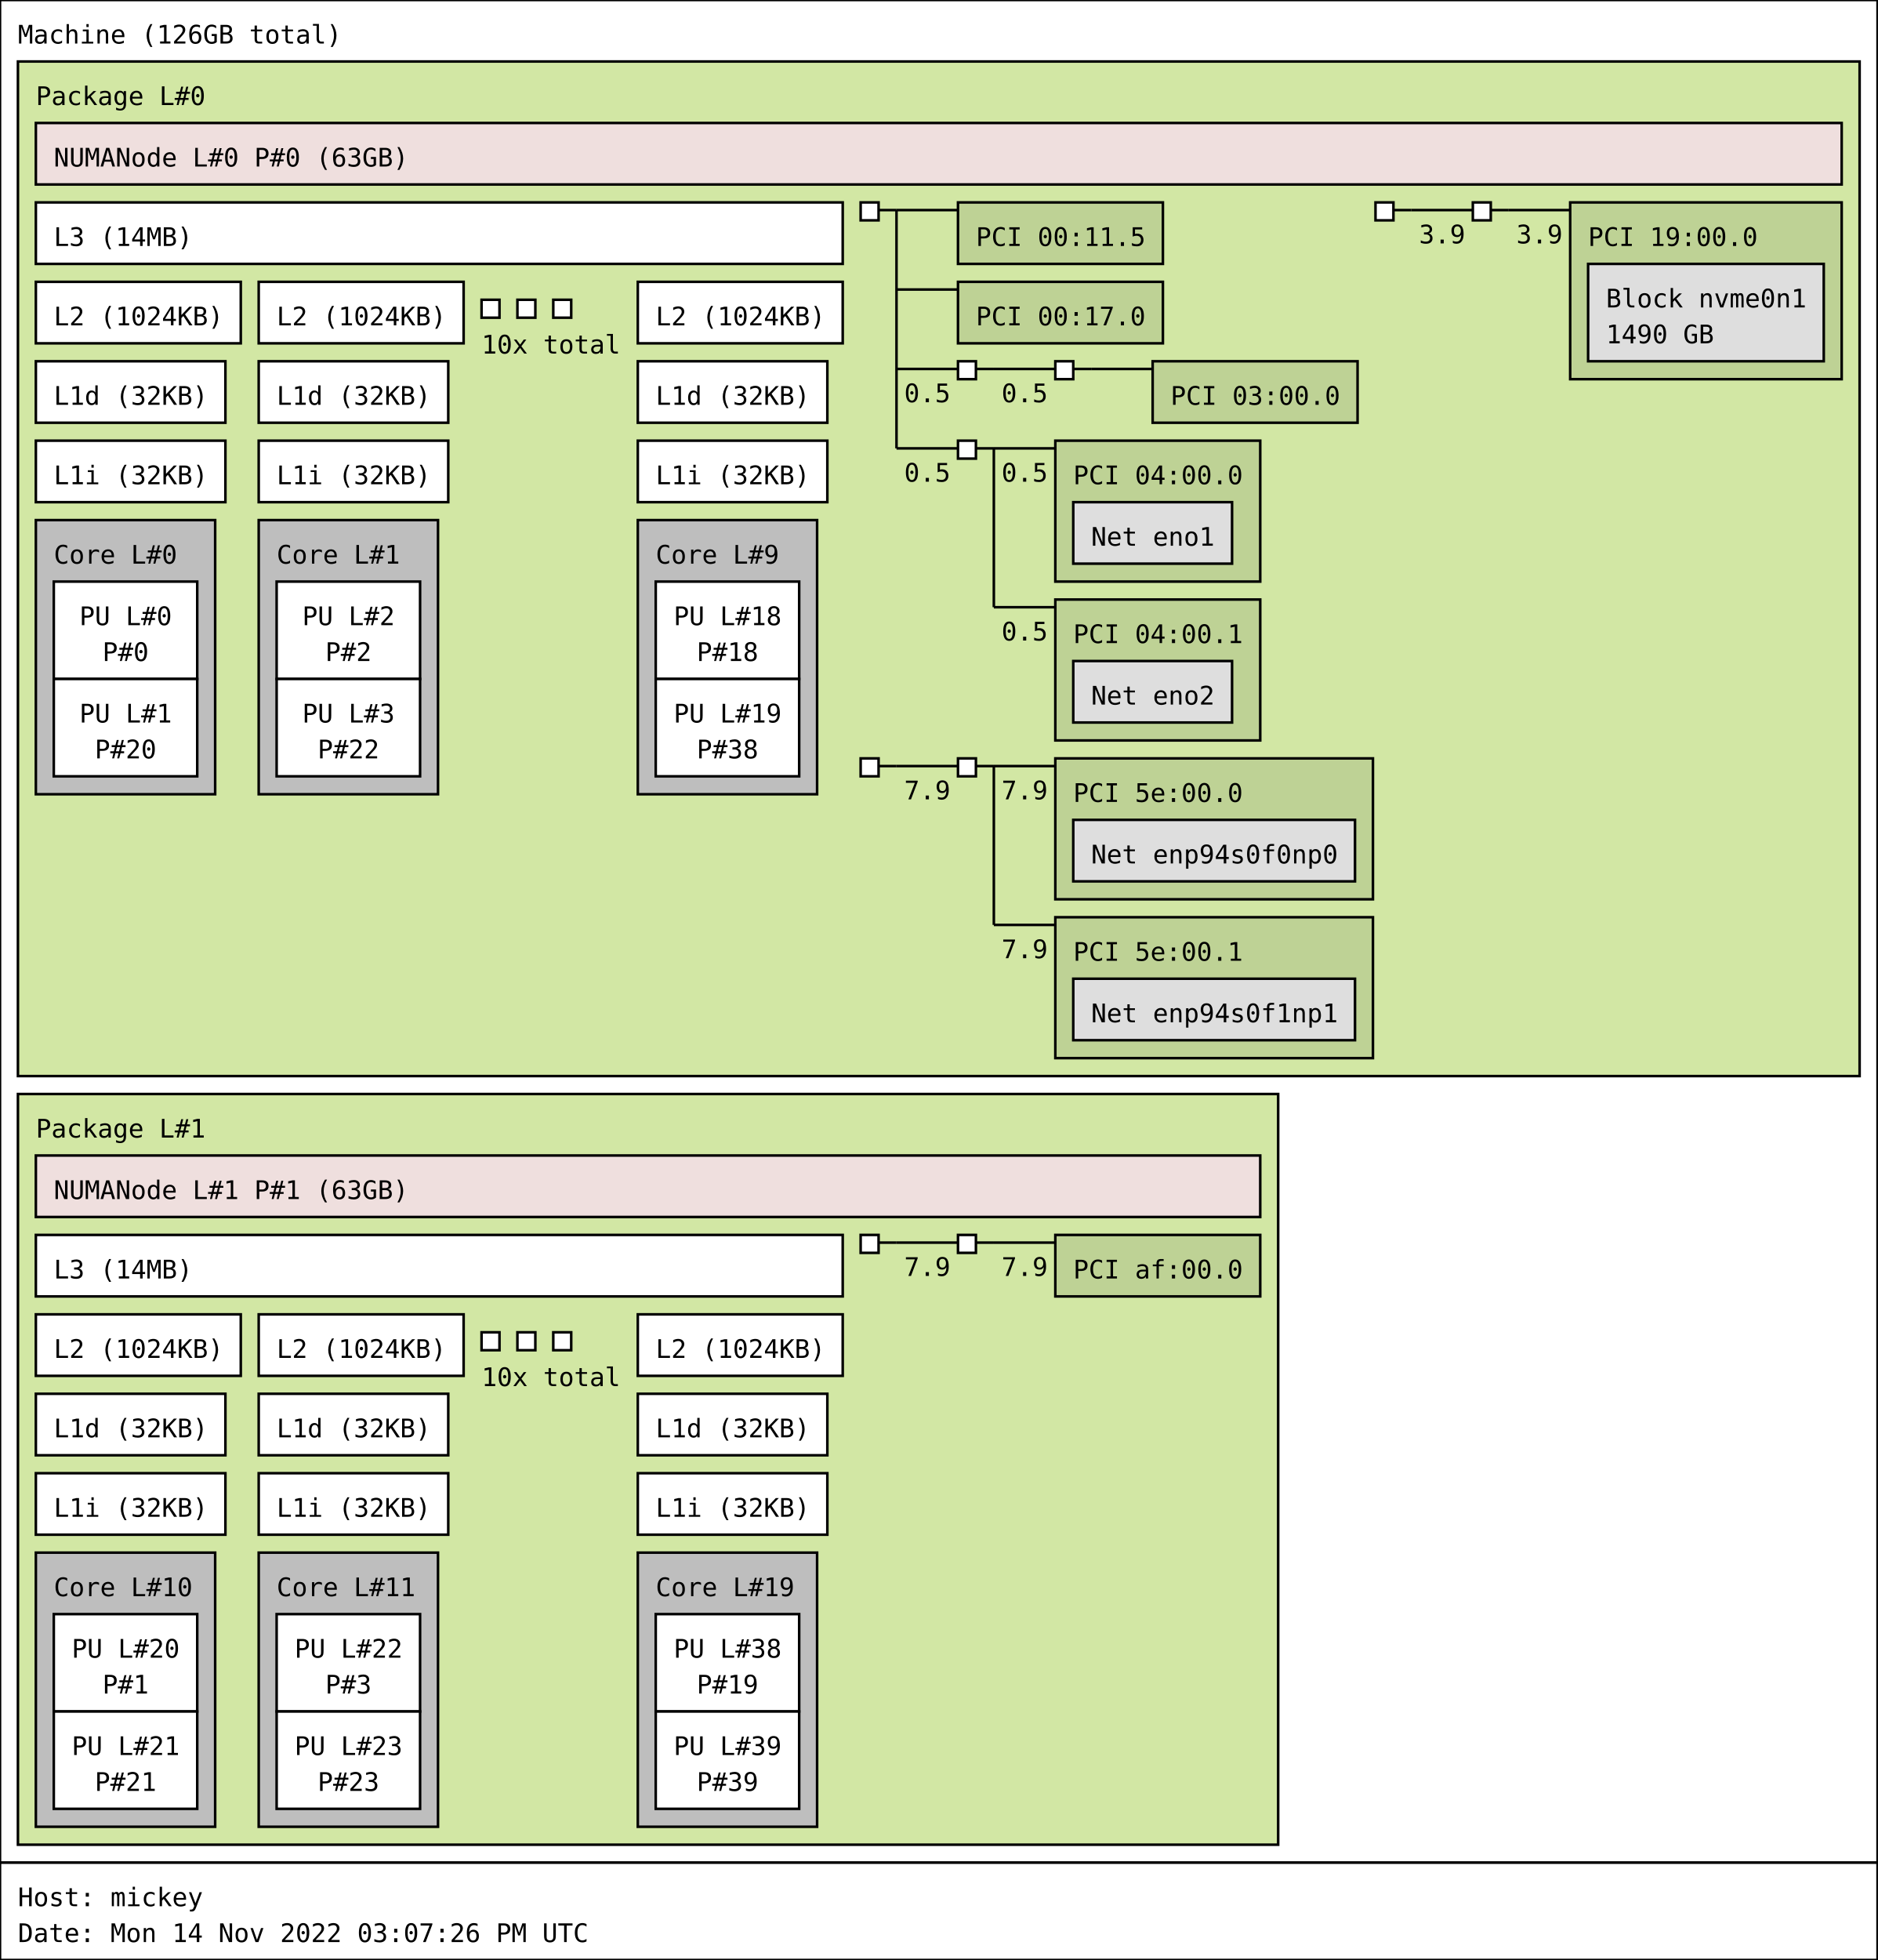
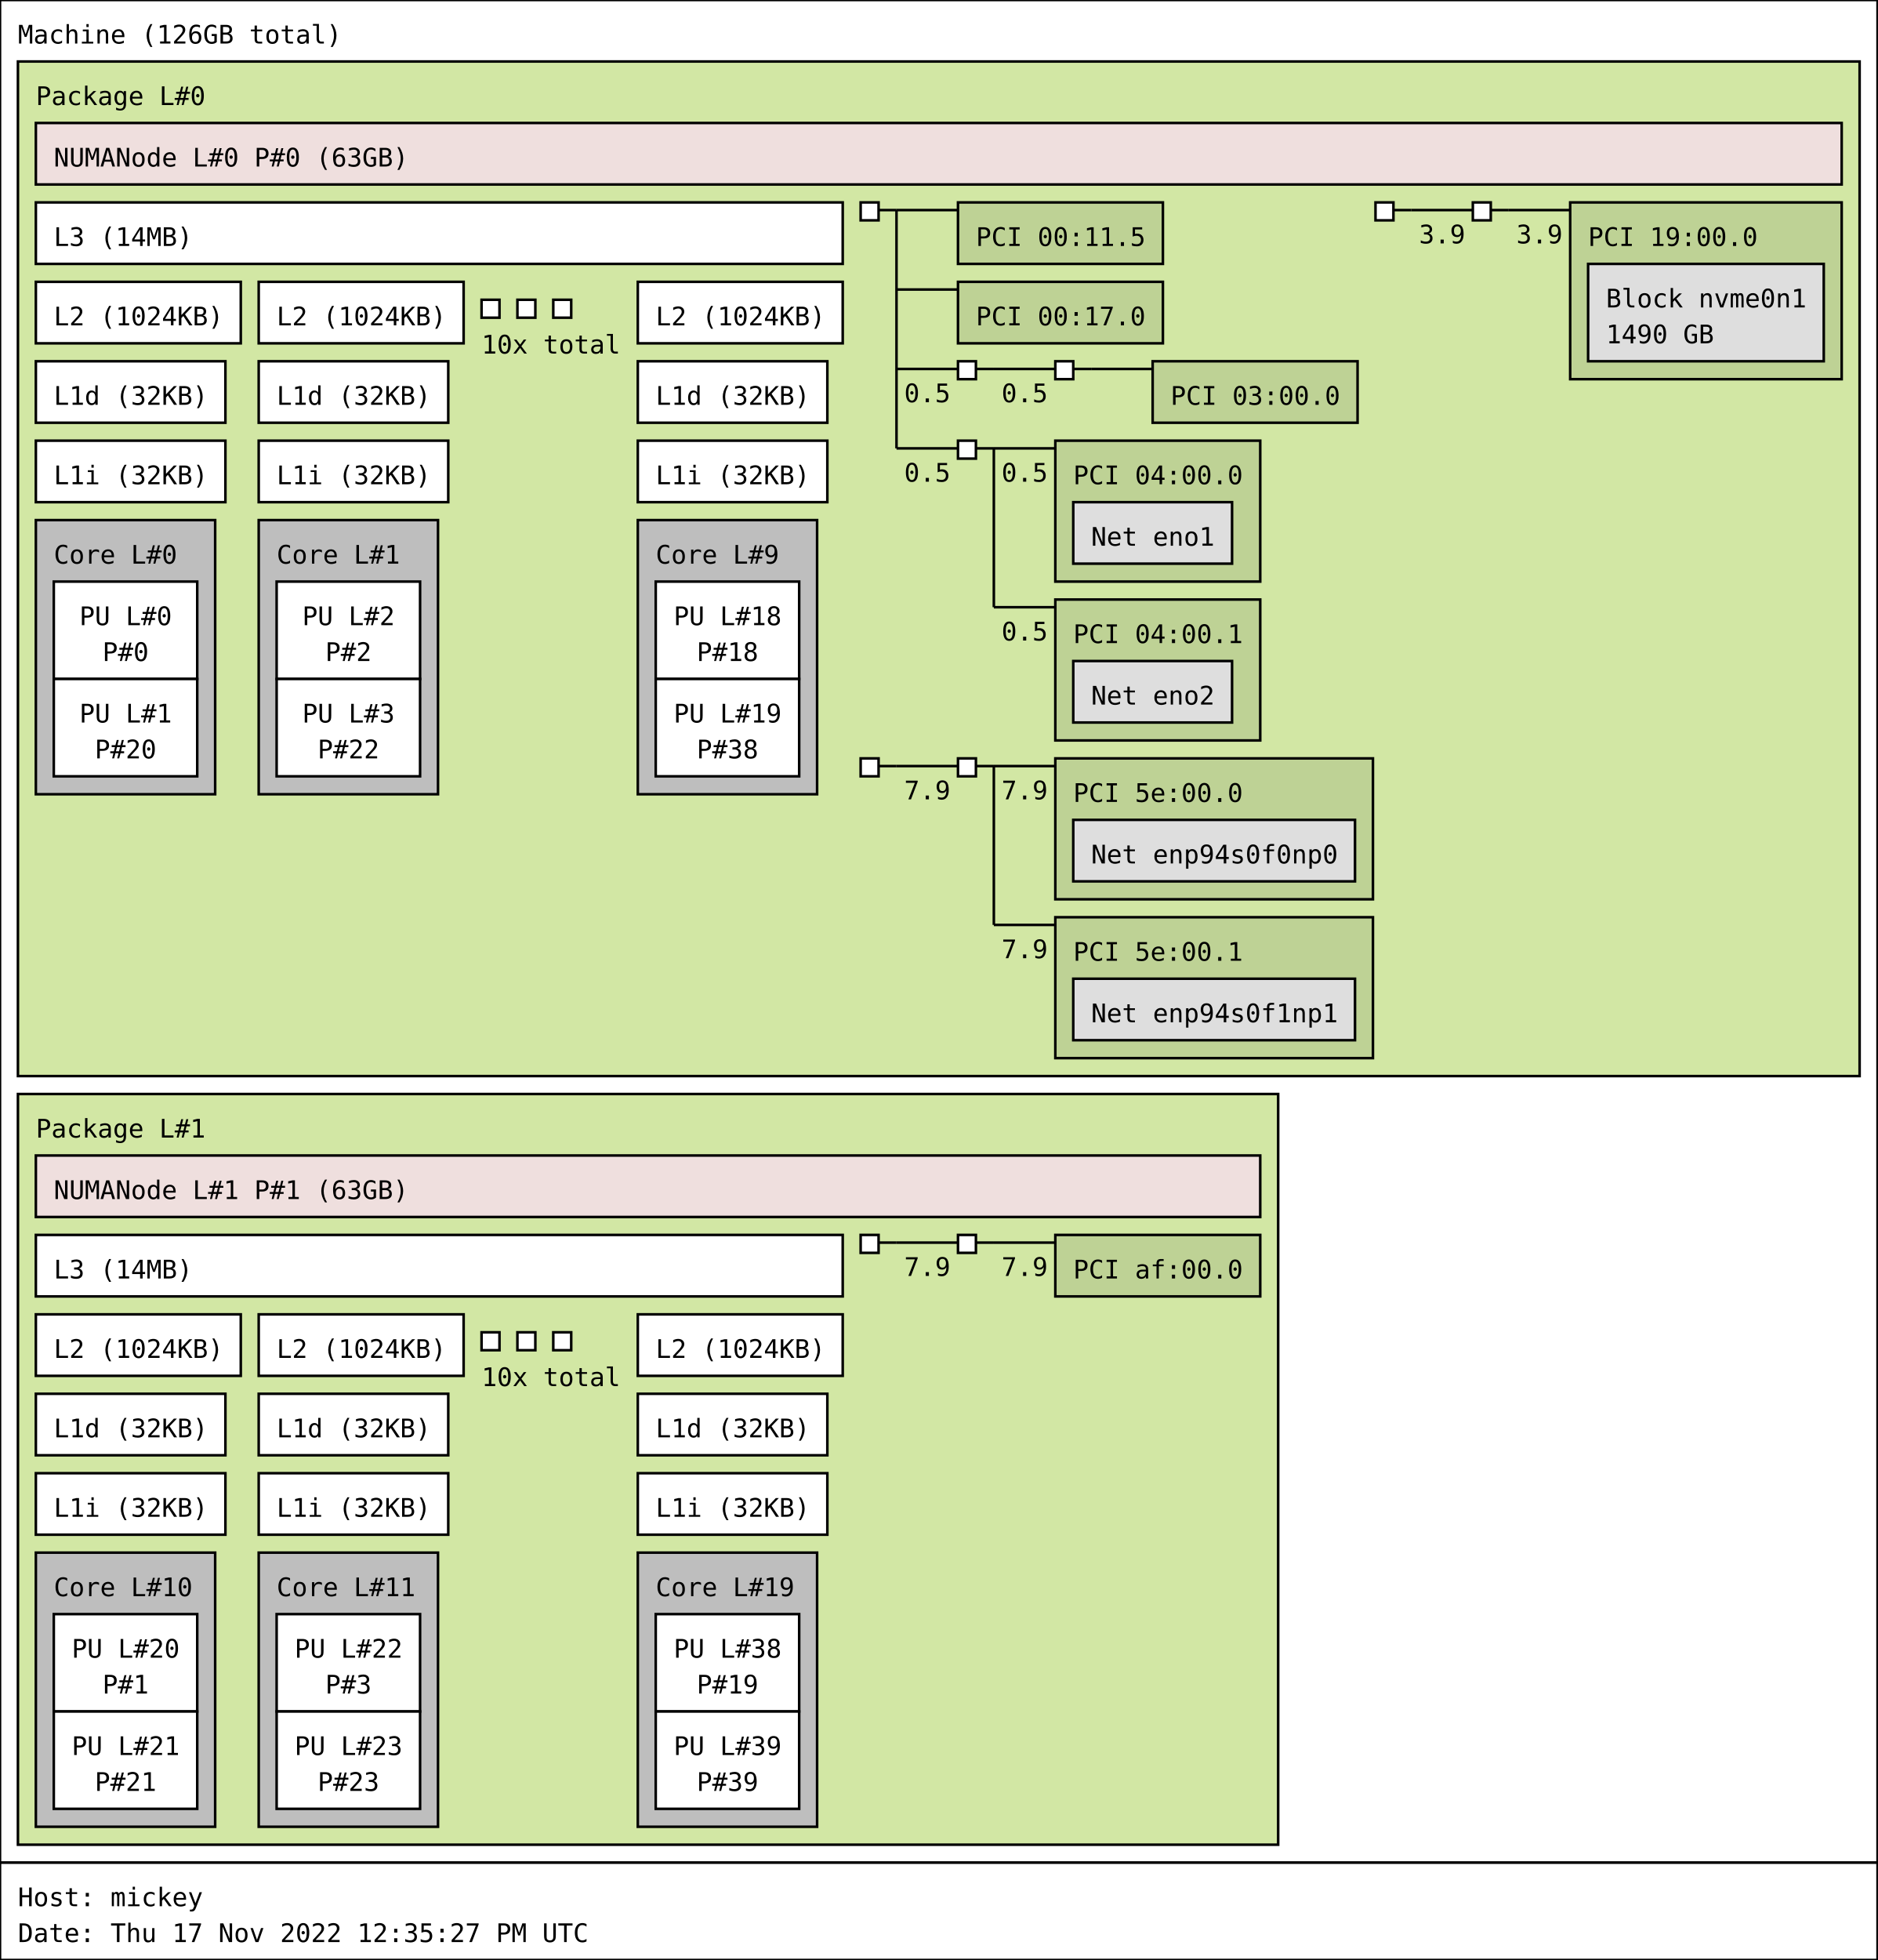
<svg xmlns="http://www.w3.org/2000/svg" width="733px" height="765px" viewBox="0 0 733px 765px" version="1.1">
  <rect id="Machine_0_rect" class="Machine" x="0" y="0" width="733" height="727" fill="rgb(255,255,255)" stroke="rgb(0,0,0)" stroke-width="1" />
  <text id="Machine_0_text" class="Machine" font-family="Monospace" x="7" y="17" fill="rgb(0,0,0)" font-size="10px">Machine (126GB total)</text>
  <rect id="Package_0_rect" class="Package" x="7" y="24" width="719" height="396" fill="rgb(210,231,164)" stroke="rgb(0,0,0)" stroke-width="1" />
  <text id="Package_0_text" class="Package" font-family="Monospace" x="14" y="41" fill="rgb(0,0,0)" font-size="10px">Package L#0</text>
  <rect id="L3_0_rect" class="L3" x="14" y="79" width="315" height="24" fill="rgb(255,255,255)" stroke="rgb(0,0,0)" stroke-width="1" />
  <text id="L3_0_text" class="L3" font-family="Monospace" x="21" y="96" fill="rgb(0,0,0)" font-size="10px">L3 (14MB)</text>
  <rect id="L2_0_rect" class="L2" x="14" y="110" width="80" height="24" fill="rgb(255,255,255)" stroke="rgb(0,0,0)" stroke-width="1" />
  <text id="L2_0_text" class="L2" font-family="Monospace" x="21" y="127" fill="rgb(0,0,0)" font-size="10px">L2 (1024KB)</text>
  <rect id="L1d_0_rect" class="L1d" x="14" y="141" width="74" height="24" fill="rgb(255,255,255)" stroke="rgb(0,0,0)" stroke-width="1" />
  <text id="L1d_0_text" class="L1d" font-family="Monospace" x="21" y="158" fill="rgb(0,0,0)" font-size="10px">L1d (32KB)</text>
  <rect id="L1i_0_rect" class="L1i" x="14" y="172" width="74" height="24" fill="rgb(255,255,255)" stroke="rgb(0,0,0)" stroke-width="1" />
  <text id="L1i_0_text" class="L1i" font-family="Monospace" x="21" y="189" fill="rgb(0,0,0)" font-size="10px">L1i (32KB)</text>
  <rect id="Core_0_rect" class="Core" x="14" y="203" width="70" height="107" fill="rgb(190,190,190)" stroke="rgb(0,0,0)" stroke-width="1" />
  <text id="Core_0_text" class="Core" font-family="Monospace" x="21" y="220" fill="rgb(0,0,0)" font-size="10px">Core L#0</text>
  <rect id="PU_0_rect" class="PU" x="21" y="227" width="56" height="38" fill="rgb(255,255,255)" stroke="rgb(0,0,0)" stroke-width="1" />
  <text id="PU_0_text" class="PU" font-family="Monospace" x="31" y="244" fill="rgb(0,0,0)" font-size="10px">PU L#0</text>
  <text id="PU_0_text_1" class="PU" font-family="Monospace" x="40" y="258" fill="rgb(0,0,0)" font-size="10px">P#0</text>
  <rect id="PU_1_rect" class="PU" x="21" y="265" width="56" height="38" fill="rgb(255,255,255)" stroke="rgb(0,0,0)" stroke-width="1" />
  <text id="PU_1_text" class="PU" font-family="Monospace" x="31" y="282" fill="rgb(0,0,0)" font-size="10px">PU L#1</text>
  <text id="PU_1_text_1" class="PU" font-family="Monospace" x="37" y="296" fill="rgb(0,0,0)" font-size="10px">P#20</text>
  <rect id="L2_1_rect" class="L2" x="101" y="110" width="80" height="24" fill="rgb(255,255,255)" stroke="rgb(0,0,0)" stroke-width="1" />
  <text id="L2_1_text" class="L2" font-family="Monospace" x="108" y="127" fill="rgb(0,0,0)" font-size="10px">L2 (1024KB)</text>
  <rect id="L1d_1_rect" class="L1d" x="101" y="141" width="74" height="24" fill="rgb(255,255,255)" stroke="rgb(0,0,0)" stroke-width="1" />
  <text id="L1d_1_text" class="L1d" font-family="Monospace" x="108" y="158" fill="rgb(0,0,0)" font-size="10px">L1d (32KB)</text>
  <rect id="L1i_1_rect" class="L1i" x="101" y="172" width="74" height="24" fill="rgb(255,255,255)" stroke="rgb(0,0,0)" stroke-width="1" />
  <text id="L1i_1_text" class="L1i" font-family="Monospace" x="108" y="189" fill="rgb(0,0,0)" font-size="10px">L1i (32KB)</text>
  <rect id="Core_1_rect" class="Core" x="101" y="203" width="70" height="107" fill="rgb(190,190,190)" stroke="rgb(0,0,0)" stroke-width="1" />
  <text id="Core_1_text" class="Core" font-family="Monospace" x="108" y="220" fill="rgb(0,0,0)" font-size="10px">Core L#1</text>
  <rect id="PU_2_rect" class="PU" x="108" y="227" width="56" height="38" fill="rgb(255,255,255)" stroke="rgb(0,0,0)" stroke-width="1" />
  <text id="PU_2_text" class="PU" font-family="Monospace" x="118" y="244" fill="rgb(0,0,0)" font-size="10px">PU L#2</text>
  <text id="PU_2_text_1" class="PU" font-family="Monospace" x="127" y="258" fill="rgb(0,0,0)" font-size="10px">P#2</text>
  <rect id="PU_3_rect" class="PU" x="108" y="265" width="56" height="38" fill="rgb(255,255,255)" stroke="rgb(0,0,0)" stroke-width="1" />
  <text id="PU_3_text" class="PU" font-family="Monospace" x="118" y="282" fill="rgb(0,0,0)" font-size="10px">PU L#3</text>
  <text id="PU_3_text_1" class="PU" font-family="Monospace" x="124" y="296" fill="rgb(0,0,0)" font-size="10px">P#22</text>
  <rect id="L2_2_rect" class="L2" x="188" y="117" width="7" height="7" fill="rgb(255,255,255)" stroke="rgb(0,0,0)" stroke-width="1" />
  <rect id="L2_2_rect" class="L2" x="202" y="117" width="7" height="7" fill="rgb(255,255,255)" stroke="rgb(0,0,0)" stroke-width="1" />
  <rect id="L2_2_rect" class="L2" x="216" y="117" width="7" height="7" fill="rgb(255,255,255)" stroke="rgb(0,0,0)" stroke-width="1" />
  <text id="L2_2_text" class="L2" font-family="Monospace" x="188" y="138" fill="rgb(0,0,0)" font-size="10px">10x total</text>
  <rect id="L2_9_rect" class="L2" x="249" y="110" width="80" height="24" fill="rgb(255,255,255)" stroke="rgb(0,0,0)" stroke-width="1" />
  <text id="L2_9_text" class="L2" font-family="Monospace" x="256" y="127" fill="rgb(0,0,0)" font-size="10px">L2 (1024KB)</text>
  <rect id="L1d_9_rect" class="L1d" x="249" y="141" width="74" height="24" fill="rgb(255,255,255)" stroke="rgb(0,0,0)" stroke-width="1" />
  <text id="L1d_9_text" class="L1d" font-family="Monospace" x="256" y="158" fill="rgb(0,0,0)" font-size="10px">L1d (32KB)</text>
  <rect id="L1i_9_rect" class="L1i" x="249" y="172" width="74" height="24" fill="rgb(255,255,255)" stroke="rgb(0,0,0)" stroke-width="1" />
  <text id="L1i_9_text" class="L1i" font-family="Monospace" x="256" y="189" fill="rgb(0,0,0)" font-size="10px">L1i (32KB)</text>
  <rect id="Core_9_rect" class="Core" x="249" y="203" width="70" height="107" fill="rgb(190,190,190)" stroke="rgb(0,0,0)" stroke-width="1" />
  <text id="Core_9_text" class="Core" font-family="Monospace" x="256" y="220" fill="rgb(0,0,0)" font-size="10px">Core L#9</text>
  <rect id="PU_18_rect" class="PU" x="256" y="227" width="56" height="38" fill="rgb(255,255,255)" stroke="rgb(0,0,0)" stroke-width="1" />
  <text id="PU_18_text" class="PU" font-family="Monospace" x="263" y="244" fill="rgb(0,0,0)" font-size="10px">PU L#18</text>
  <text id="PU_18_text_1" class="PU" font-family="Monospace" x="272" y="258" fill="rgb(0,0,0)" font-size="10px">P#18</text>
  <rect id="PU_19_rect" class="PU" x="256" y="265" width="56" height="38" fill="rgb(255,255,255)" stroke="rgb(0,0,0)" stroke-width="1" />
  <text id="PU_19_text" class="PU" font-family="Monospace" x="263" y="282" fill="rgb(0,0,0)" font-size="10px">PU L#19</text>
  <text id="PU_19_text_1" class="PU" font-family="Monospace" x="272" y="296" fill="rgb(0,0,0)" font-size="10px">P#38</text>
  <rect id="NUMANode_0_rect" class="NUMANode" x="14" y="48" width="705" height="24" fill="rgb(239,223,222)" stroke="rgb(0,0,0)" stroke-width="1" />
  <text id="NUMANode_0_text" class="NUMANode" font-family="Monospace" x="21" y="65" fill="rgb(0,0,0)" font-size="10px">NUMANode L#0 P#0 (63GB)</text>
  <rect id="HostBridge_0_rect" class="HostBridge" x="336" y="79" width="7" height="7" fill="rgb(255,255,255)" stroke="rgb(0,0,0)" stroke-width="1" />
  <line id="HostBridge_0_line" class="HostBridge" x1="343" y1="82" x2="350" y2="82" stroke="rgb(0,0,0)" stroke-width="1" />
  <line id="HostBridge_0_line_2" class="HostBridge" x1="350" y1="82" x2="374" y2="82" stroke="rgb(0,0,0)" stroke-width="1" />
  <line id="HostBridge_0_line_3" class="HostBridge" x1="350" y1="113" x2="374" y2="113" stroke="rgb(0,0,0)" stroke-width="1" />
  <line id="HostBridge_0_line_4" class="HostBridge" x1="350" y1="144" x2="374" y2="144" stroke="rgb(0,0,0)" stroke-width="1" />
  <text id="HostBridge_0_text_4" class="HostBridge" font-family="Monospace" x="353" y="157" fill="rgb(0,0,0)" font-size="10px">0.5</text>
  <line id="HostBridge_0_line_5" class="HostBridge" x1="350" y1="175" x2="374" y2="175" stroke="rgb(0,0,0)" stroke-width="1" />
  <text id="HostBridge_0_text_5" class="HostBridge" font-family="Monospace" x="353" y="188" fill="rgb(0,0,0)" font-size="10px">0.5</text>
  <line id="HostBridge_0_line_1" class="HostBridge" x1="350" y1="82" x2="350" y2="175" stroke="rgb(0,0,0)" stroke-width="1" />
  <rect id="PCI_0_rect" class="PCI" x="374" y="79" width="80" height="24" fill="rgb(190,210,149)" stroke="rgb(0,0,0)" stroke-width="1" />
  <text id="PCI_0_text" class="PCI" font-family="Monospace" x="381" y="96" fill="rgb(0,0,0)" font-size="10px">PCI 00:11.5</text>
  <rect id="PCI_1_rect" class="PCI" x="374" y="110" width="80" height="24" fill="rgb(190,210,149)" stroke="rgb(0,0,0)" stroke-width="1" />
  <text id="PCI_1_text" class="PCI" font-family="Monospace" x="381" y="127" fill="rgb(0,0,0)" font-size="10px">PCI 00:17.0</text>
  <rect id="PCIBridge_1_rect" class="PCIBridge" x="374" y="141" width="7" height="7" fill="rgb(255,255,255)" stroke="rgb(0,0,0)" stroke-width="1" />
  <line id="PCIBridge_1_line" class="PCIBridge" x1="381" y1="144" x2="388" y2="144" stroke="rgb(0,0,0)" stroke-width="1" />
  <line id="PCIBridge_1_line_2" class="PCIBridge" x1="388" y1="144" x2="412" y2="144" stroke="rgb(0,0,0)" stroke-width="1" />
  <text id="PCIBridge_1_text_2" class="PCIBridge" font-family="Monospace" x="391" y="157" fill="rgb(0,0,0)" font-size="10px">0.5</text>
  <line id="PCIBridge_1_line_1" class="PCIBridge" x1="388" y1="144" x2="388" y2="144" stroke="rgb(0,0,0)" stroke-width="1" />
  <rect id="PCIBridge_2_rect" class="PCIBridge" x="412" y="141" width="7" height="7" fill="rgb(255,255,255)" stroke="rgb(0,0,0)" stroke-width="1" />
  <line id="PCIBridge_2_line" class="PCIBridge" x1="419" y1="144" x2="426" y2="144" stroke="rgb(0,0,0)" stroke-width="1" />
  <line id="PCIBridge_2_line_2" class="PCIBridge" x1="426" y1="144" x2="450" y2="144" stroke="rgb(0,0,0)" stroke-width="1" />
  <line id="PCIBridge_2_line_1" class="PCIBridge" x1="426" y1="144" x2="426" y2="144" stroke="rgb(0,0,0)" stroke-width="1" />
  <rect id="PCI_2_rect" class="PCI" x="450" y="141" width="80" height="24" fill="rgb(190,210,149)" stroke="rgb(0,0,0)" stroke-width="1" />
  <text id="PCI_2_text" class="PCI" font-family="Monospace" x="457" y="158" fill="rgb(0,0,0)" font-size="10px">PCI 03:00.0</text>
  <rect id="PCIBridge_3_rect" class="PCIBridge" x="374" y="172" width="7" height="7" fill="rgb(255,255,255)" stroke="rgb(0,0,0)" stroke-width="1" />
  <line id="PCIBridge_3_line" class="PCIBridge" x1="381" y1="175" x2="388" y2="175" stroke="rgb(0,0,0)" stroke-width="1" />
  <line id="PCIBridge_3_line_2" class="PCIBridge" x1="388" y1="175" x2="412" y2="175" stroke="rgb(0,0,0)" stroke-width="1" />
  <text id="PCIBridge_3_text_2" class="PCIBridge" font-family="Monospace" x="391" y="188" fill="rgb(0,0,0)" font-size="10px">0.5</text>
  <line id="PCIBridge_3_line_3" class="PCIBridge" x1="388" y1="237" x2="412" y2="237" stroke="rgb(0,0,0)" stroke-width="1" />
  <text id="PCIBridge_3_text_3" class="PCIBridge" font-family="Monospace" x="391" y="250" fill="rgb(0,0,0)" font-size="10px">0.5</text>
  <line id="PCIBridge_3_line_1" class="PCIBridge" x1="388" y1="175" x2="388" y2="237" stroke="rgb(0,0,0)" stroke-width="1" />
  <rect id="PCI_3_rect" class="PCI" x="412" y="172" width="80" height="55" fill="rgb(190,210,149)" stroke="rgb(0,0,0)" stroke-width="1" />
  <text id="PCI_3_text" class="PCI" font-family="Monospace" x="419" y="189" fill="rgb(0,0,0)" font-size="10px">PCI 04:00.0</text>
  <rect id="Net_0_rect" class="Net" x="419" y="196" width="62" height="24" fill="rgb(222,222,222)" stroke="rgb(0,0,0)" stroke-width="1" />
  <text id="Net_0_text" class="Net" font-family="Monospace" x="426" y="213" fill="rgb(0,0,0)" font-size="10px">Net eno1</text>
  <rect id="PCI_4_rect" class="PCI" x="412" y="234" width="80" height="55" fill="rgb(190,210,149)" stroke="rgb(0,0,0)" stroke-width="1" />
  <text id="PCI_4_text" class="PCI" font-family="Monospace" x="419" y="251" fill="rgb(0,0,0)" font-size="10px">PCI 04:00.1</text>
  <rect id="Net_1_rect" class="Net" x="419" y="258" width="62" height="24" fill="rgb(222,222,222)" stroke="rgb(0,0,0)" stroke-width="1" />
  <text id="Net_1_text" class="Net" font-family="Monospace" x="426" y="275" fill="rgb(0,0,0)" font-size="10px">Net eno2</text>
  <rect id="HostBridge_4_rect" class="HostBridge" x="537" y="79" width="7" height="7" fill="rgb(255,255,255)" stroke="rgb(0,0,0)" stroke-width="1" />
  <line id="HostBridge_4_line" class="HostBridge" x1="544" y1="82" x2="551" y2="82" stroke="rgb(0,0,0)" stroke-width="1" />
  <line id="HostBridge_4_line_2" class="HostBridge" x1="551" y1="82" x2="575" y2="82" stroke="rgb(0,0,0)" stroke-width="1" />
  <text id="HostBridge_4_text_2" class="HostBridge" font-family="Monospace" x="554" y="95" fill="rgb(0,0,0)" font-size="10px">3.9</text>
  <line id="HostBridge_4_line_1" class="HostBridge" x1="551" y1="82" x2="551" y2="82" stroke="rgb(0,0,0)" stroke-width="1" />
  <rect id="PCIBridge_5_rect" class="PCIBridge" x="575" y="79" width="7" height="7" fill="rgb(255,255,255)" stroke="rgb(0,0,0)" stroke-width="1" />
  <line id="PCIBridge_5_line" class="PCIBridge" x1="582" y1="82" x2="589" y2="82" stroke="rgb(0,0,0)" stroke-width="1" />
  <line id="PCIBridge_5_line_2" class="PCIBridge" x1="589" y1="82" x2="613" y2="82" stroke="rgb(0,0,0)" stroke-width="1" />
  <text id="PCIBridge_5_text_2" class="PCIBridge" font-family="Monospace" x="592" y="95" fill="rgb(0,0,0)" font-size="10px">3.9</text>
  <line id="PCIBridge_5_line_1" class="PCIBridge" x1="589" y1="82" x2="589" y2="82" stroke="rgb(0,0,0)" stroke-width="1" />
  <rect id="PCI_5_rect" class="PCI" x="613" y="79" width="106" height="69" fill="rgb(190,210,149)" stroke="rgb(0,0,0)" stroke-width="1" />
  <text id="PCI_5_text" class="PCI" font-family="Monospace" x="620" y="96" fill="rgb(0,0,0)" font-size="10px">PCI 19:00.0</text>
  <rect id="Block_2_rect" class="Block" x="620" y="103" width="92" height="38" fill="rgb(222,222,222)" stroke="rgb(0,0,0)" stroke-width="1" />
  <text id="Block_2_text" class="Block" font-family="Monospace" x="627" y="120" fill="rgb(0,0,0)" font-size="10px">Block nvme0n1</text>
  <text id="Block_2_text_1" class="Block" font-family="Monospace" x="627" y="134" fill="rgb(0,0,0)" font-size="10px">1490 GB</text>
  <rect id="HostBridge_6_rect" class="HostBridge" x="336" y="296" width="7" height="7" fill="rgb(255,255,255)" stroke="rgb(0,0,0)" stroke-width="1" />
  <line id="HostBridge_6_line" class="HostBridge" x1="343" y1="299" x2="350" y2="299" stroke="rgb(0,0,0)" stroke-width="1" />
  <line id="HostBridge_6_line_2" class="HostBridge" x1="350" y1="299" x2="374" y2="299" stroke="rgb(0,0,0)" stroke-width="1" />
  <text id="HostBridge_6_text_2" class="HostBridge" font-family="Monospace" x="353" y="312" fill="rgb(0,0,0)" font-size="10px">7.9</text>
  <line id="HostBridge_6_line_1" class="HostBridge" x1="350" y1="299" x2="350" y2="299" stroke="rgb(0,0,0)" stroke-width="1" />
  <rect id="PCIBridge_7_rect" class="PCIBridge" x="374" y="296" width="7" height="7" fill="rgb(255,255,255)" stroke="rgb(0,0,0)" stroke-width="1" />
  <line id="PCIBridge_7_line" class="PCIBridge" x1="381" y1="299" x2="388" y2="299" stroke="rgb(0,0,0)" stroke-width="1" />
  <line id="PCIBridge_7_line_2" class="PCIBridge" x1="388" y1="299" x2="412" y2="299" stroke="rgb(0,0,0)" stroke-width="1" />
  <text id="PCIBridge_7_text_2" class="PCIBridge" font-family="Monospace" x="391" y="312" fill="rgb(0,0,0)" font-size="10px">7.9</text>
  <line id="PCIBridge_7_line_3" class="PCIBridge" x1="388" y1="361" x2="412" y2="361" stroke="rgb(0,0,0)" stroke-width="1" />
  <text id="PCIBridge_7_text_3" class="PCIBridge" font-family="Monospace" x="391" y="374" fill="rgb(0,0,0)" font-size="10px">7.9</text>
  <line id="PCIBridge_7_line_1" class="PCIBridge" x1="388" y1="299" x2="388" y2="361" stroke="rgb(0,0,0)" stroke-width="1" />
  <rect id="PCI_6_rect" class="PCI" x="412" y="296" width="124" height="55" fill="rgb(190,210,149)" stroke="rgb(0,0,0)" stroke-width="1" />
  <text id="PCI_6_text" class="PCI" font-family="Monospace" x="419" y="313" fill="rgb(0,0,0)" font-size="10px">PCI 5e:00.0</text>
  <rect id="Net_3_rect" class="Net" x="419" y="320" width="110" height="24" fill="rgb(222,222,222)" stroke="rgb(0,0,0)" stroke-width="1" />
  <text id="Net_3_text" class="Net" font-family="Monospace" x="426" y="337" fill="rgb(0,0,0)" font-size="10px">Net enp94s0f0np0</text>
  <rect id="PCI_7_rect" class="PCI" x="412" y="358" width="124" height="55" fill="rgb(190,210,149)" stroke="rgb(0,0,0)" stroke-width="1" />
  <text id="PCI_7_text" class="PCI" font-family="Monospace" x="419" y="375" fill="rgb(0,0,0)" font-size="10px">PCI 5e:00.1</text>
  <rect id="Net_4_rect" class="Net" x="419" y="382" width="110" height="24" fill="rgb(222,222,222)" stroke="rgb(0,0,0)" stroke-width="1" />
  <text id="Net_4_text" class="Net" font-family="Monospace" x="426" y="399" fill="rgb(0,0,0)" font-size="10px">Net enp94s0f1np1</text>
  <rect id="Package_1_rect" class="Package" x="7" y="427" width="492" height="293" fill="rgb(210,231,164)" stroke="rgb(0,0,0)" stroke-width="1" />
  <text id="Package_1_text" class="Package" font-family="Monospace" x="14" y="444" fill="rgb(0,0,0)" font-size="10px">Package L#1</text>
  <rect id="L3_1_rect" class="L3" x="14" y="482" width="315" height="24" fill="rgb(255,255,255)" stroke="rgb(0,0,0)" stroke-width="1" />
  <text id="L3_1_text" class="L3" font-family="Monospace" x="21" y="499" fill="rgb(0,0,0)" font-size="10px">L3 (14MB)</text>
  <rect id="L2_10_rect" class="L2" x="14" y="513" width="80" height="24" fill="rgb(255,255,255)" stroke="rgb(0,0,0)" stroke-width="1" />
  <text id="L2_10_text" class="L2" font-family="Monospace" x="21" y="530" fill="rgb(0,0,0)" font-size="10px">L2 (1024KB)</text>
  <rect id="L1d_10_rect" class="L1d" x="14" y="544" width="74" height="24" fill="rgb(255,255,255)" stroke="rgb(0,0,0)" stroke-width="1" />
  <text id="L1d_10_text" class="L1d" font-family="Monospace" x="21" y="561" fill="rgb(0,0,0)" font-size="10px">L1d (32KB)</text>
  <rect id="L1i_10_rect" class="L1i" x="14" y="575" width="74" height="24" fill="rgb(255,255,255)" stroke="rgb(0,0,0)" stroke-width="1" />
  <text id="L1i_10_text" class="L1i" font-family="Monospace" x="21" y="592" fill="rgb(0,0,0)" font-size="10px">L1i (32KB)</text>
  <rect id="Core_10_rect" class="Core" x="14" y="606" width="70" height="107" fill="rgb(190,190,190)" stroke="rgb(0,0,0)" stroke-width="1" />
  <text id="Core_10_text" class="Core" font-family="Monospace" x="21" y="623" fill="rgb(0,0,0)" font-size="10px">Core L#10</text>
  <rect id="PU_20_rect" class="PU" x="21" y="630" width="56" height="38" fill="rgb(255,255,255)" stroke="rgb(0,0,0)" stroke-width="1" />
  <text id="PU_20_text" class="PU" font-family="Monospace" x="28" y="647" fill="rgb(0,0,0)" font-size="10px">PU L#20</text>
  <text id="PU_20_text_1" class="PU" font-family="Monospace" x="40" y="661" fill="rgb(0,0,0)" font-size="10px">P#1</text>
  <rect id="PU_21_rect" class="PU" x="21" y="668" width="56" height="38" fill="rgb(255,255,255)" stroke="rgb(0,0,0)" stroke-width="1" />
  <text id="PU_21_text" class="PU" font-family="Monospace" x="28" y="685" fill="rgb(0,0,0)" font-size="10px">PU L#21</text>
  <text id="PU_21_text_1" class="PU" font-family="Monospace" x="37" y="699" fill="rgb(0,0,0)" font-size="10px">P#21</text>
  <rect id="L2_11_rect" class="L2" x="101" y="513" width="80" height="24" fill="rgb(255,255,255)" stroke="rgb(0,0,0)" stroke-width="1" />
  <text id="L2_11_text" class="L2" font-family="Monospace" x="108" y="530" fill="rgb(0,0,0)" font-size="10px">L2 (1024KB)</text>
  <rect id="L1d_11_rect" class="L1d" x="101" y="544" width="74" height="24" fill="rgb(255,255,255)" stroke="rgb(0,0,0)" stroke-width="1" />
  <text id="L1d_11_text" class="L1d" font-family="Monospace" x="108" y="561" fill="rgb(0,0,0)" font-size="10px">L1d (32KB)</text>
  <rect id="L1i_11_rect" class="L1i" x="101" y="575" width="74" height="24" fill="rgb(255,255,255)" stroke="rgb(0,0,0)" stroke-width="1" />
  <text id="L1i_11_text" class="L1i" font-family="Monospace" x="108" y="592" fill="rgb(0,0,0)" font-size="10px">L1i (32KB)</text>
  <rect id="Core_11_rect" class="Core" x="101" y="606" width="70" height="107" fill="rgb(190,190,190)" stroke="rgb(0,0,0)" stroke-width="1" />
  <text id="Core_11_text" class="Core" font-family="Monospace" x="108" y="623" fill="rgb(0,0,0)" font-size="10px">Core L#11</text>
  <rect id="PU_22_rect" class="PU" x="108" y="630" width="56" height="38" fill="rgb(255,255,255)" stroke="rgb(0,0,0)" stroke-width="1" />
  <text id="PU_22_text" class="PU" font-family="Monospace" x="115" y="647" fill="rgb(0,0,0)" font-size="10px">PU L#22</text>
  <text id="PU_22_text_1" class="PU" font-family="Monospace" x="127" y="661" fill="rgb(0,0,0)" font-size="10px">P#3</text>
  <rect id="PU_23_rect" class="PU" x="108" y="668" width="56" height="38" fill="rgb(255,255,255)" stroke="rgb(0,0,0)" stroke-width="1" />
  <text id="PU_23_text" class="PU" font-family="Monospace" x="115" y="685" fill="rgb(0,0,0)" font-size="10px">PU L#23</text>
  <text id="PU_23_text_1" class="PU" font-family="Monospace" x="124" y="699" fill="rgb(0,0,0)" font-size="10px">P#23</text>
  <rect id="L2_12_rect" class="L2" x="188" y="520" width="7" height="7" fill="rgb(255,255,255)" stroke="rgb(0,0,0)" stroke-width="1" />
  <rect id="L2_12_rect" class="L2" x="202" y="520" width="7" height="7" fill="rgb(255,255,255)" stroke="rgb(0,0,0)" stroke-width="1" />
  <rect id="L2_12_rect" class="L2" x="216" y="520" width="7" height="7" fill="rgb(255,255,255)" stroke="rgb(0,0,0)" stroke-width="1" />
  <text id="L2_12_text" class="L2" font-family="Monospace" x="188" y="541" fill="rgb(0,0,0)" font-size="10px">10x total</text>
  <rect id="L2_19_rect" class="L2" x="249" y="513" width="80" height="24" fill="rgb(255,255,255)" stroke="rgb(0,0,0)" stroke-width="1" />
  <text id="L2_19_text" class="L2" font-family="Monospace" x="256" y="530" fill="rgb(0,0,0)" font-size="10px">L2 (1024KB)</text>
  <rect id="L1d_19_rect" class="L1d" x="249" y="544" width="74" height="24" fill="rgb(255,255,255)" stroke="rgb(0,0,0)" stroke-width="1" />
  <text id="L1d_19_text" class="L1d" font-family="Monospace" x="256" y="561" fill="rgb(0,0,0)" font-size="10px">L1d (32KB)</text>
  <rect id="L1i_19_rect" class="L1i" x="249" y="575" width="74" height="24" fill="rgb(255,255,255)" stroke="rgb(0,0,0)" stroke-width="1" />
  <text id="L1i_19_text" class="L1i" font-family="Monospace" x="256" y="592" fill="rgb(0,0,0)" font-size="10px">L1i (32KB)</text>
  <rect id="Core_19_rect" class="Core" x="249" y="606" width="70" height="107" fill="rgb(190,190,190)" stroke="rgb(0,0,0)" stroke-width="1" />
  <text id="Core_19_text" class="Core" font-family="Monospace" x="256" y="623" fill="rgb(0,0,0)" font-size="10px">Core L#19</text>
  <rect id="PU_38_rect" class="PU" x="256" y="630" width="56" height="38" fill="rgb(255,255,255)" stroke="rgb(0,0,0)" stroke-width="1" />
  <text id="PU_38_text" class="PU" font-family="Monospace" x="263" y="647" fill="rgb(0,0,0)" font-size="10px">PU L#38</text>
  <text id="PU_38_text_1" class="PU" font-family="Monospace" x="272" y="661" fill="rgb(0,0,0)" font-size="10px">P#19</text>
  <rect id="PU_39_rect" class="PU" x="256" y="668" width="56" height="38" fill="rgb(255,255,255)" stroke="rgb(0,0,0)" stroke-width="1" />
  <text id="PU_39_text" class="PU" font-family="Monospace" x="263" y="685" fill="rgb(0,0,0)" font-size="10px">PU L#39</text>
  <text id="PU_39_text_1" class="PU" font-family="Monospace" x="272" y="699" fill="rgb(0,0,0)" font-size="10px">P#39</text>
  <rect id="NUMANode_1_rect" class="NUMANode" x="14" y="451" width="478" height="24" fill="rgb(239,223,222)" stroke="rgb(0,0,0)" stroke-width="1" />
  <text id="NUMANode_1_text" class="NUMANode" font-family="Monospace" x="21" y="468" fill="rgb(0,0,0)" font-size="10px">NUMANode L#1 P#1 (63GB)</text>
  <rect id="HostBridge_8_rect" class="HostBridge" x="336" y="482" width="7" height="7" fill="rgb(255,255,255)" stroke="rgb(0,0,0)" stroke-width="1" />
  <line id="HostBridge_8_line" class="HostBridge" x1="343" y1="485" x2="350" y2="485" stroke="rgb(0,0,0)" stroke-width="1" />
  <line id="HostBridge_8_line_2" class="HostBridge" x1="350" y1="485" x2="374" y2="485" stroke="rgb(0,0,0)" stroke-width="1" />
  <text id="HostBridge_8_text_2" class="HostBridge" font-family="Monospace" x="353" y="498" fill="rgb(0,0,0)" font-size="10px">7.9</text>
  <line id="HostBridge_8_line_1" class="HostBridge" x1="350" y1="485" x2="350" y2="485" stroke="rgb(0,0,0)" stroke-width="1" />
  <rect id="PCIBridge_9_rect" class="PCIBridge" x="374" y="482" width="7" height="7" fill="rgb(255,255,255)" stroke="rgb(0,0,0)" stroke-width="1" />
  <line id="PCIBridge_9_line" class="PCIBridge" x1="381" y1="485" x2="388" y2="485" stroke="rgb(0,0,0)" stroke-width="1" />
  <line id="PCIBridge_9_line_2" class="PCIBridge" x1="388" y1="485" x2="412" y2="485" stroke="rgb(0,0,0)" stroke-width="1" />
  <text id="PCIBridge_9_text_2" class="PCIBridge" font-family="Monospace" x="391" y="498" fill="rgb(0,0,0)" font-size="10px">7.9</text>
  <line id="PCIBridge_9_line_1" class="PCIBridge" x1="388" y1="485" x2="388" y2="485" stroke="rgb(0,0,0)" stroke-width="1" />
  <rect id="PCI_8_rect" class="PCI" x="412" y="482" width="80" height="24" fill="rgb(190,210,149)" stroke="rgb(0,0,0)" stroke-width="1" />
  <text id="PCI_8_text" class="PCI" font-family="Monospace" x="419" y="499" fill="rgb(0,0,0)" font-size="10px">PCI af:00.0</text>
  <rect id="anon_rect" x="0" y="727" width="733" height="38" fill="rgb(255,255,255)" stroke="rgb(0,0,0)" stroke-width="1" />
  <text id="anon_text" font-family="Monospace" x="7" y="744" fill="rgb(0,0,0)" font-size="10px">Host: mickey</text>
-   <text id="anon_text_1" font-family="Monospace" x="7" y="758" fill="rgb(0,0,0)" font-size="10px">Date: Mon 14 Nov 2022 03:07:26 PM UTC</text>
+   <text id="anon_text_1" font-family="Monospace" x="7" y="758" fill="rgb(0,0,0)" font-size="10px">Date: Thu 17 Nov 2022 12:35:27 PM UTC</text>
</svg>
